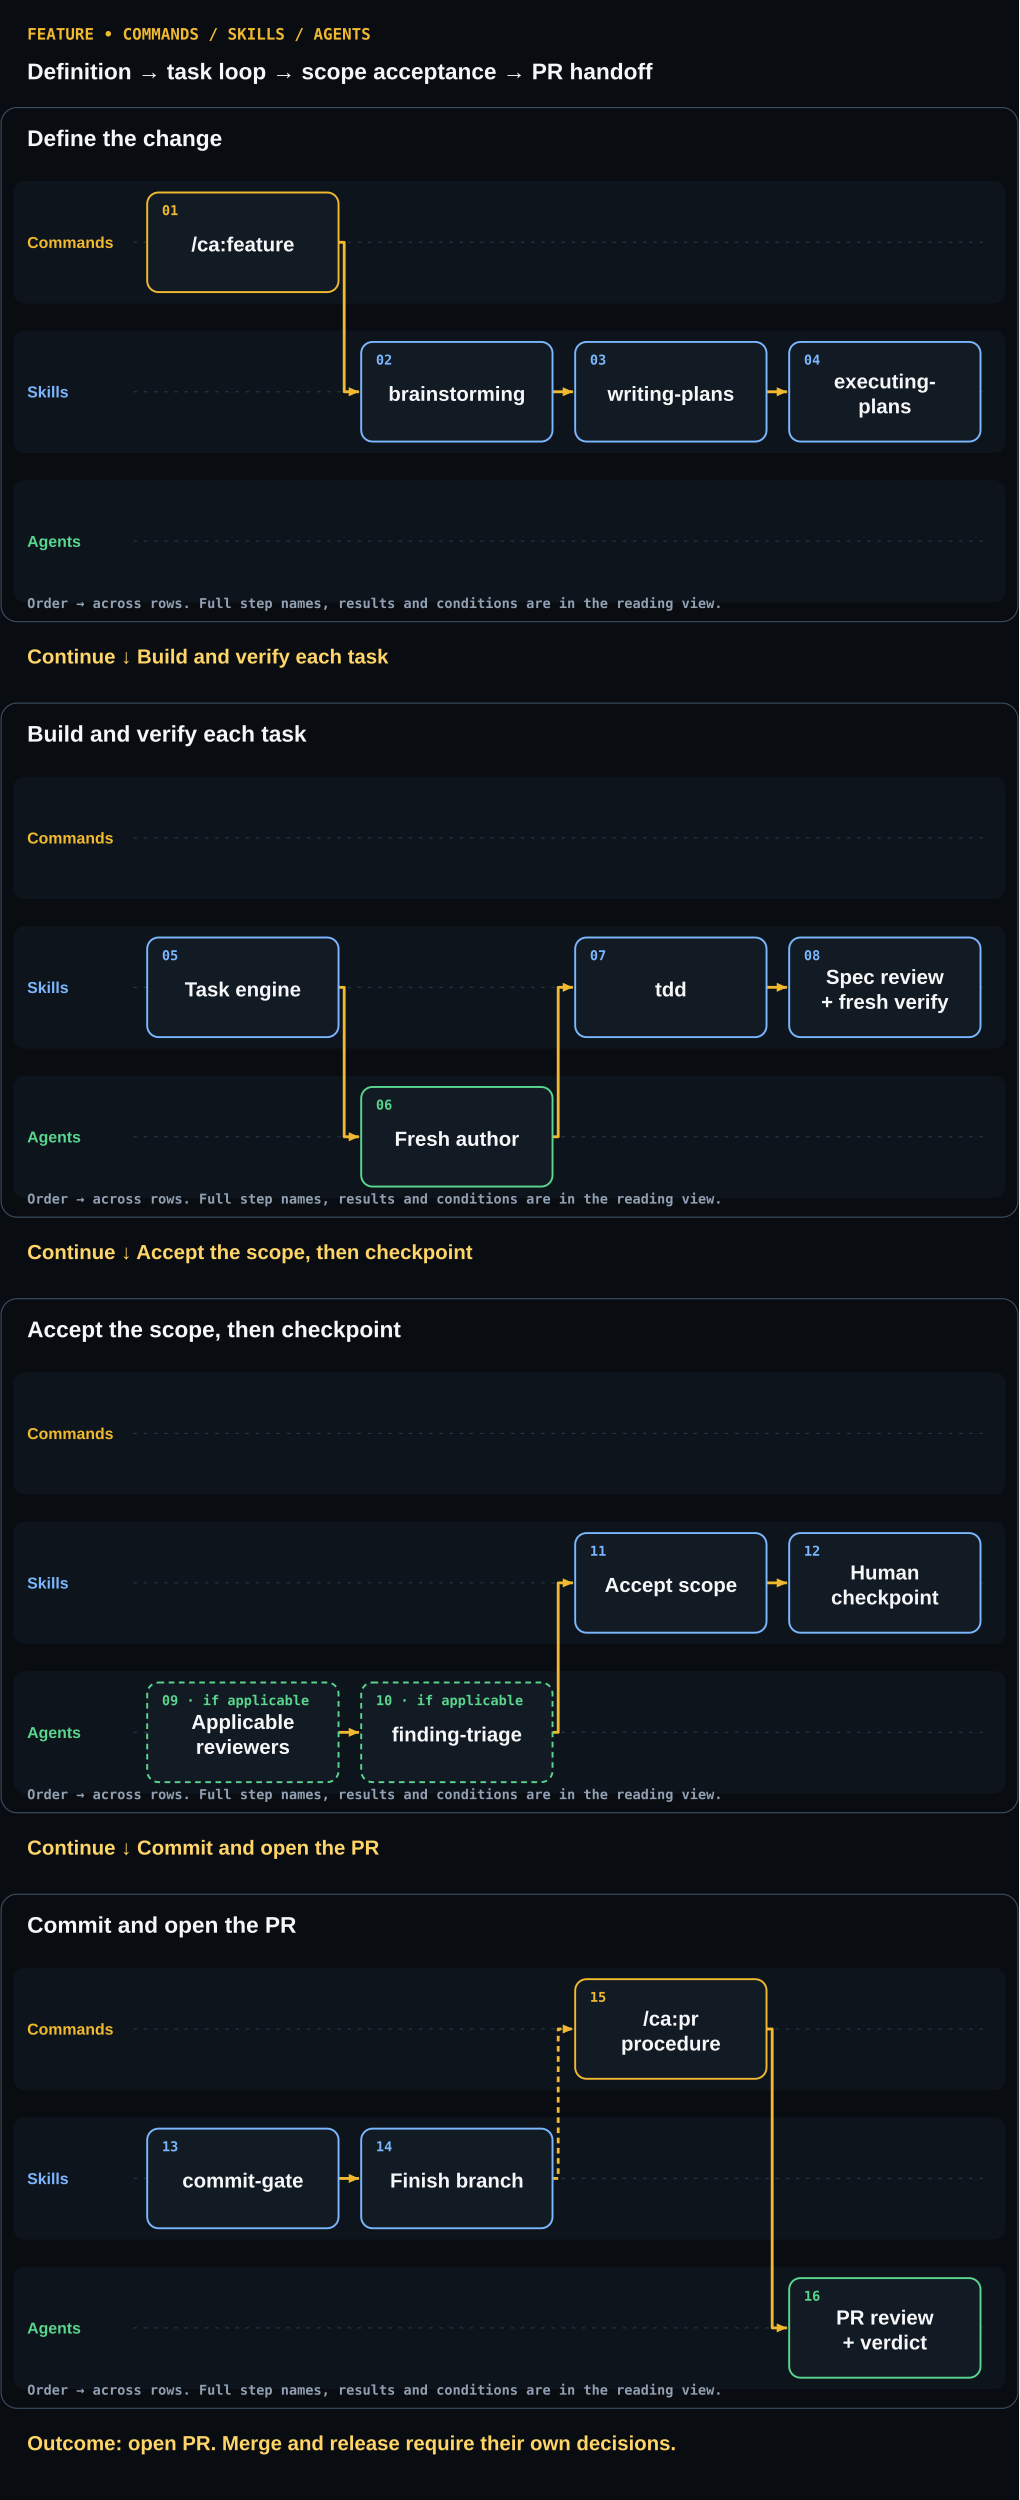
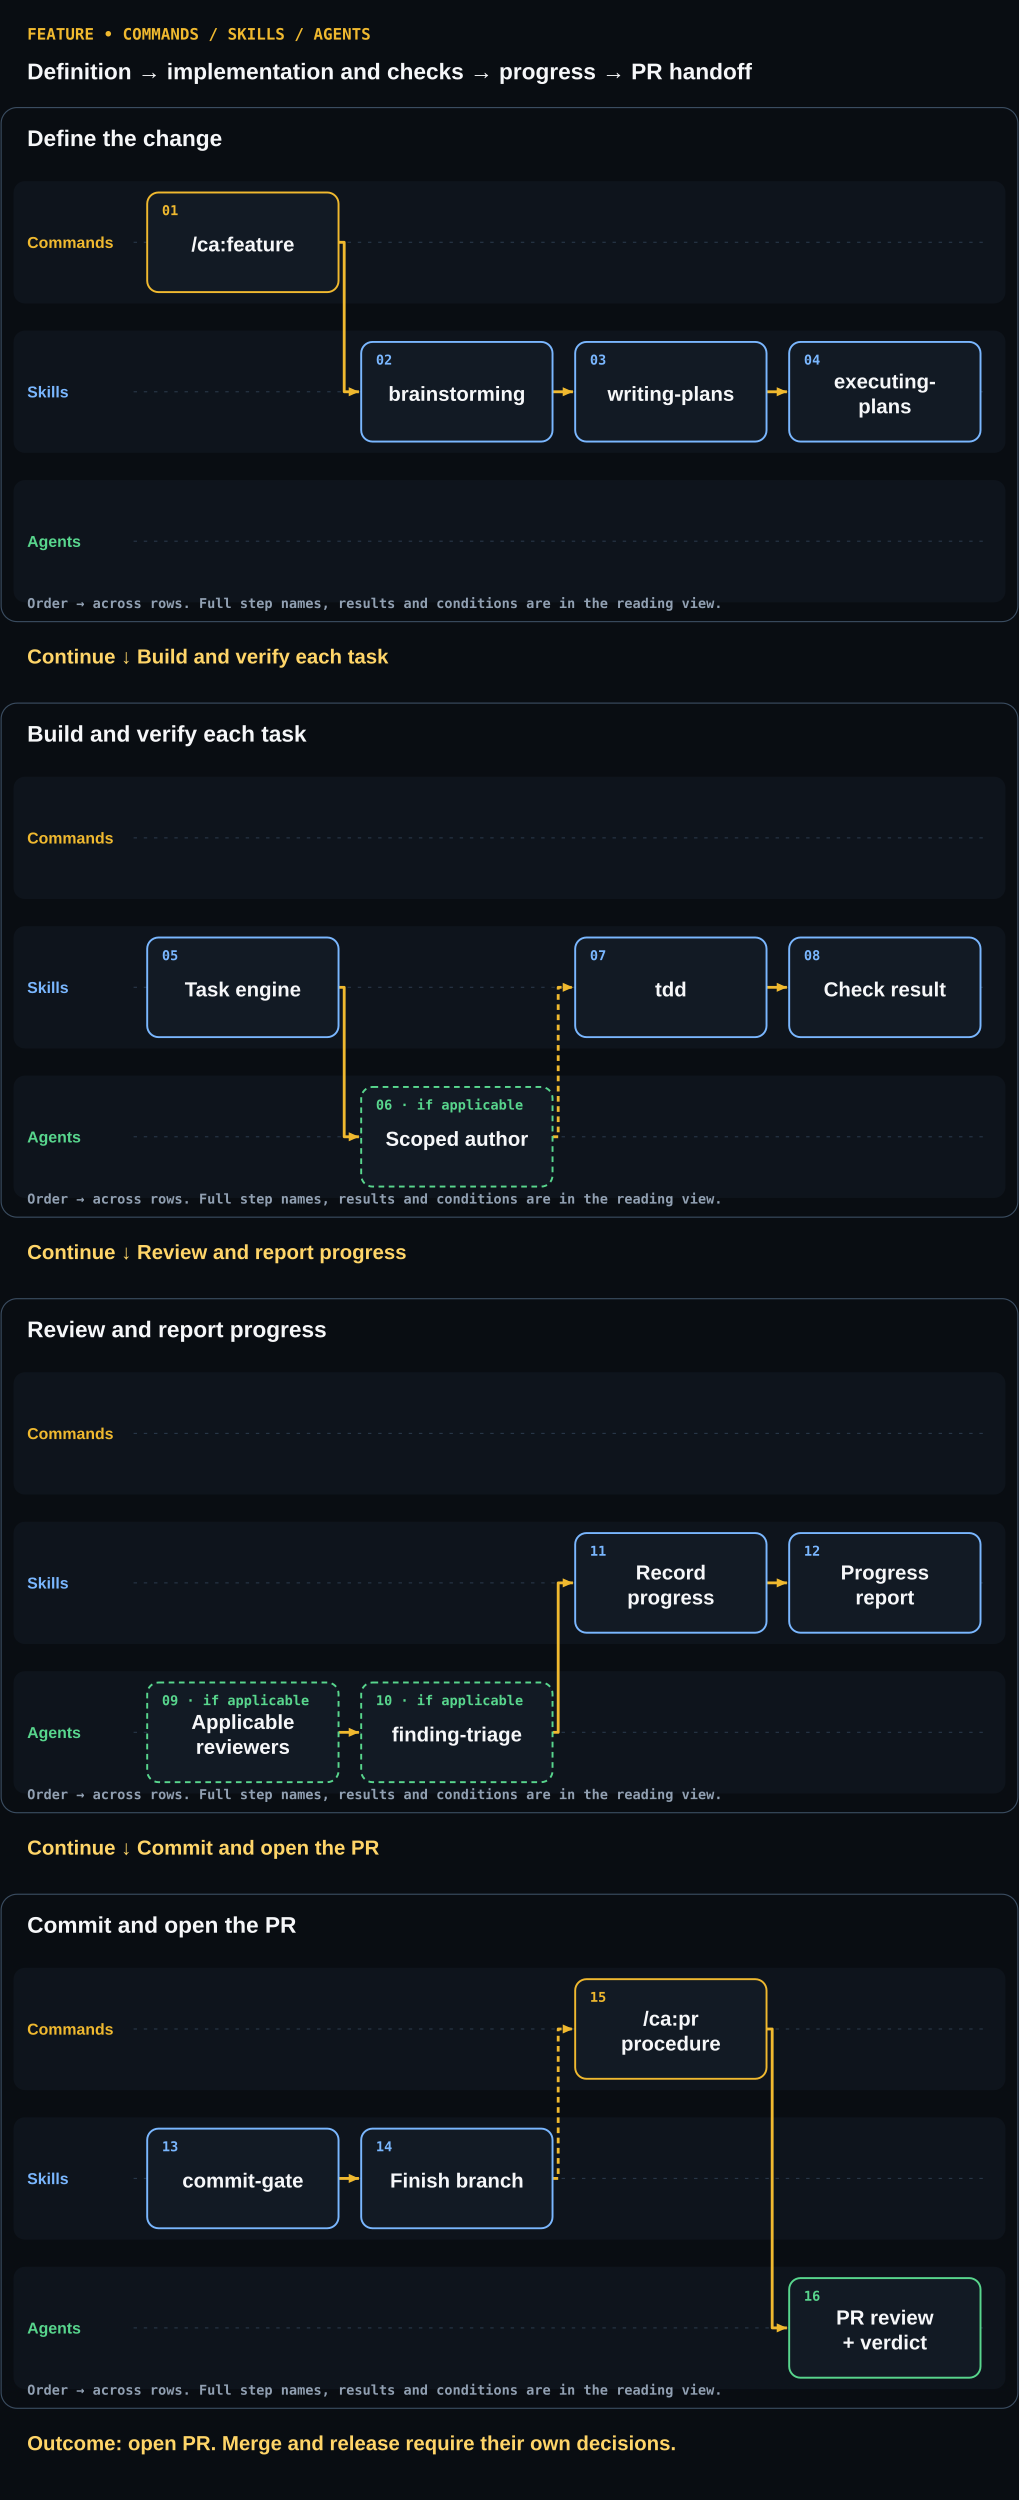
<svg xmlns="http://www.w3.org/2000/svg" viewBox="0 0 900 2208" role="img" data-diagram-system="ca-v2" data-execution-map="feature">
  <rect width="900" height="2208" fill="#090d12" />
  <text x="24" y="35" font-family="JetBrains Mono Variable, Consolas, Cascadia Mono, monospace" font-size="14" font-weight="600" fill="#f0b92f" text-anchor="start" data-max-width="852">FEATURE • COMMANDS / SKILLS / AGENTS</text>
-   <text x="24" y="70" font-family="Manrope Variable, Segoe UI, Arial, sans-serif" font-size="20" font-weight="650" fill="#f6f7f9" text-anchor="start" data-max-width="852">Definition → task loop → scope acceptance → PR handoff</text>
+   <text x="24" y="70" font-family="Manrope Variable, Segoe UI, Arial, sans-serif" font-size="20" font-weight="650" fill="#f6f7f9" text-anchor="start" data-max-width="852">Definition → implementation and checks → progress → PR handoff</text>
  <svg x="0" y="94" width="900" height="456" viewBox="0 0 900 456" role="img" data-diagram-system="ca-v2" data-execution-chapter="define">
    <defs>
      <marker id="asset-feature-define-arrow" markerUnits="userSpaceOnUse" viewBox="0 0 9 8" markerWidth="9" markerHeight="8" refX="9" refY="4" orient="auto">
        <path d="M0 0L9 4L0 8Z" fill="#f0b92f" />
      </marker>
    </defs>
    <rect x="1" y="1" width="898" height="454" rx="14" fill="#090d12" stroke="#3a4c60" />
    <text x="24" y="35" font-family="Manrope Variable, Segoe UI, Arial, sans-serif" font-size="20" font-weight="650" fill="#f6f7f9" text-anchor="start" data-max-width="760">Define the change</text>
    <rect x="12" y="66" width="876" height="108" rx="10" fill="#0e141c" />
    <path d="M118 120H874" fill="none" stroke="#273647" stroke-dasharray="3 6" />
    <text x="24" y="125" font-family="Manrope Variable, Segoe UI, Arial, sans-serif" font-size="14" font-weight="650" fill="#f0b92f" text-anchor="start" data-max-width="91">Commands</text>
    <rect x="12" y="198" width="876" height="108" rx="10" fill="#0e141c" />
    <path d="M118 252H874" fill="none" stroke="#273647" stroke-dasharray="3 6" />
    <text x="24" y="257" font-family="Manrope Variable, Segoe UI, Arial, sans-serif" font-size="14" font-weight="650" fill="#7ab7ff" text-anchor="start" data-max-width="91">Skills</text>
    <rect x="12" y="330" width="876" height="108" rx="10" fill="#0e141c" />
    <path d="M118 384H874" fill="none" stroke="#273647" stroke-dasharray="3 6" />
    <text x="24" y="389" font-family="Manrope Variable, Segoe UI, Arial, sans-serif" font-size="14" font-weight="650" fill="#58d68d" text-anchor="start" data-max-width="91">Agents</text>
    <path data-map-edge="entry:spec" data-relation="sequence" d="M299 120H304V252H317" fill="none" stroke="#f0b92f" stroke-width="2.5" stroke-linejoin="round" marker-end="url(#asset-feature-define-arrow)" />
    <path data-map-edge="spec:plan" data-relation="sequence" d="M488 252H493V252H506" fill="none" stroke="#f0b92f" stroke-width="2.5" stroke-linejoin="round" marker-end="url(#asset-feature-define-arrow)" />
    <path data-map-edge="plan:batch" data-relation="sequence" d="M677 252H682V252H695" fill="none" stroke="#f0b92f" stroke-width="2.5" stroke-linejoin="round" marker-end="url(#asset-feature-define-arrow)" />
    <g data-map-node="entry" data-role="command">
      <rect x="130" y="76" width="169" height="88" rx="10" fill="#121a24" stroke="#f0b92f" stroke-width="1.7" />
      <text x="143" y="96" font-family="JetBrains Mono Variable, Consolas, Cascadia Mono, monospace" font-size="12" font-weight="600" fill="#f0b92f" text-anchor="start" data-max-width="147" data-label-kind="annotation">01</text>
      <text x="214.5" y="128" font-family="Manrope Variable, Segoe UI, Arial, sans-serif" font-size="18" font-weight="650" fill="#f6f7f9" text-anchor="middle" data-max-width="153">/ca:feature</text>
    </g>
    <g data-map-node="spec" data-role="skill">
      <rect x="319" y="208" width="169" height="88" rx="10" fill="#121a24" stroke="#7ab7ff" stroke-width="1.7" />
      <text x="332" y="228" font-family="JetBrains Mono Variable, Consolas, Cascadia Mono, monospace" font-size="12" font-weight="600" fill="#7ab7ff" text-anchor="start" data-max-width="147" data-label-kind="annotation">02</text>
      <text x="403.5" y="260" font-family="Manrope Variable, Segoe UI, Arial, sans-serif" font-size="18" font-weight="650" fill="#f6f7f9" text-anchor="middle" data-max-width="153">brainstorming</text>
    </g>
    <g data-map-node="plan" data-role="skill">
      <rect x="508" y="208" width="169" height="88" rx="10" fill="#121a24" stroke="#7ab7ff" stroke-width="1.7" />
      <text x="521" y="228" font-family="JetBrains Mono Variable, Consolas, Cascadia Mono, monospace" font-size="12" font-weight="600" fill="#7ab7ff" text-anchor="start" data-max-width="147" data-label-kind="annotation">03</text>
      <text x="592.5" y="260" font-family="Manrope Variable, Segoe UI, Arial, sans-serif" font-size="18" font-weight="650" fill="#f6f7f9" text-anchor="middle" data-max-width="153">writing-plans</text>
    </g>
    <g data-map-node="batch" data-role="skill">
      <rect x="697" y="208" width="169" height="88" rx="10" fill="#121a24" stroke="#7ab7ff" stroke-width="1.7" />
      <text x="710" y="228" font-family="JetBrains Mono Variable, Consolas, Cascadia Mono, monospace" font-size="12" font-weight="600" fill="#7ab7ff" text-anchor="start" data-max-width="147" data-label-kind="annotation">04</text>
      <text x="781.5" y="249" font-family="Manrope Variable, Segoe UI, Arial, sans-serif" font-size="18" font-weight="650" fill="#f6f7f9" text-anchor="middle" data-max-width="153">executing-</text>
      <text x="781.5" y="271" font-family="Manrope Variable, Segoe UI, Arial, sans-serif" font-size="18" font-weight="650" fill="#f6f7f9" text-anchor="middle" data-max-width="153">plans</text>
    </g>
    <text x="24" y="443" font-family="JetBrains Mono Variable, Consolas, Cascadia Mono, monospace" font-size="12" font-weight="600" fill="#91a0b2" text-anchor="start" data-max-width="852" data-label-kind="annotation">Order → across rows. Full step names, results and conditions are in the reading view.</text>
  </svg>
  <text x="24" y="586" font-family="Manrope Variable, Segoe UI, Arial, sans-serif" font-size="18" font-weight="650" fill="#ffd568" text-anchor="start" data-max-width="852">Continue ↓ Build and verify each task</text>
  <svg x="0" y="620" width="900" height="456" viewBox="0 0 900 456" role="img" data-diagram-system="ca-v2" data-execution-chapter="task">
    <defs>
      <marker id="asset-feature-task-arrow" markerUnits="userSpaceOnUse" viewBox="0 0 9 8" markerWidth="9" markerHeight="8" refX="9" refY="4" orient="auto">
        <path d="M0 0L9 4L0 8Z" fill="#f0b92f" />
      </marker>
    </defs>
    <rect x="1" y="1" width="898" height="454" rx="14" fill="#090d12" stroke="#3a4c60" />
    <text x="24" y="35" font-family="Manrope Variable, Segoe UI, Arial, sans-serif" font-size="20" font-weight="650" fill="#f6f7f9" text-anchor="start" data-max-width="760">Build and verify each task</text>
    <rect x="12" y="66" width="876" height="108" rx="10" fill="#0e141c" />
    <path d="M118 120H874" fill="none" stroke="#273647" stroke-dasharray="3 6" />
    <text x="24" y="125" font-family="Manrope Variable, Segoe UI, Arial, sans-serif" font-size="14" font-weight="650" fill="#f0b92f" text-anchor="start" data-max-width="91">Commands</text>
    <rect x="12" y="198" width="876" height="108" rx="10" fill="#0e141c" />
    <path d="M118 252H874" fill="none" stroke="#273647" stroke-dasharray="3 6" />
    <text x="24" y="257" font-family="Manrope Variable, Segoe UI, Arial, sans-serif" font-size="14" font-weight="650" fill="#7ab7ff" text-anchor="start" data-max-width="91">Skills</text>
    <rect x="12" y="330" width="876" height="108" rx="10" fill="#0e141c" />
    <path d="M118 384H874" fill="none" stroke="#273647" stroke-dasharray="3 6" />
    <text x="24" y="389" font-family="Manrope Variable, Segoe UI, Arial, sans-serif" font-size="14" font-weight="650" fill="#58d68d" text-anchor="start" data-max-width="91">Agents</text>
    <path data-map-edge="task-select:author" data-relation="dispatch" d="M299 252H304V384H317" fill="none" stroke="#f0b92f" stroke-width="2.5" stroke-linejoin="round" marker-end="url(#asset-feature-task-arrow)" />
-     <path data-map-edge="author:tdd" data-relation="dispatch" d="M488 384H493V252H506" fill="none" stroke="#f0b92f" stroke-width="2.5" stroke-linejoin="round" marker-end="url(#asset-feature-task-arrow)" />
+     <path data-map-edge="author:tdd" data-relation="reuse" d="M488 384H493V252H506" fill="none" stroke="#f0b92f" stroke-width="2.5" stroke-linejoin="round" stroke-dasharray="5 4" marker-end="url(#asset-feature-task-arrow)" />
    <path data-map-edge="tdd:task-proof" data-relation="return" d="M677 252H682V252H695" fill="none" stroke="#f0b92f" stroke-width="2.5" stroke-linejoin="round" marker-end="url(#asset-feature-task-arrow)" />
    <g data-map-node="task-select" data-role="skill">
      <rect x="130" y="208" width="169" height="88" rx="10" fill="#121a24" stroke="#7ab7ff" stroke-width="1.7" />
      <text x="143" y="228" font-family="JetBrains Mono Variable, Consolas, Cascadia Mono, monospace" font-size="12" font-weight="600" fill="#7ab7ff" text-anchor="start" data-max-width="147" data-label-kind="annotation">05</text>
      <text x="214.5" y="260" font-family="Manrope Variable, Segoe UI, Arial, sans-serif" font-size="18" font-weight="650" fill="#f6f7f9" text-anchor="middle" data-max-width="153">Task engine</text>
    </g>
    <g data-map-node="author" data-role="agent">
-       <rect x="319" y="340" width="169" height="88" rx="10" fill="#121a24" stroke="#58d68d" stroke-width="1.7" />
-       <text x="332" y="360" font-family="JetBrains Mono Variable, Consolas, Cascadia Mono, monospace" font-size="12" font-weight="600" fill="#58d68d" text-anchor="start" data-max-width="147" data-label-kind="annotation">06</text>
-       <text x="403.5" y="392" font-family="Manrope Variable, Segoe UI, Arial, sans-serif" font-size="18" font-weight="650" fill="#f6f7f9" text-anchor="middle" data-max-width="153">Fresh author</text>
+       <rect x="319" y="340" width="169" height="88" rx="10" fill="#121a24" stroke="#58d68d" stroke-width="1.7" stroke-dasharray="5 4" />
+       <text x="332" y="360" font-family="JetBrains Mono Variable, Consolas, Cascadia Mono, monospace" font-size="12" font-weight="600" fill="#58d68d" text-anchor="start" data-max-width="147" data-label-kind="annotation">06 · if applicable</text>
+       <text x="403.5" y="392" font-family="Manrope Variable, Segoe UI, Arial, sans-serif" font-size="18" font-weight="650" fill="#f6f7f9" text-anchor="middle" data-max-width="153">Scoped author</text>
    </g>
    <g data-map-node="tdd" data-role="skill">
      <rect x="508" y="208" width="169" height="88" rx="10" fill="#121a24" stroke="#7ab7ff" stroke-width="1.7" />
      <text x="521" y="228" font-family="JetBrains Mono Variable, Consolas, Cascadia Mono, monospace" font-size="12" font-weight="600" fill="#7ab7ff" text-anchor="start" data-max-width="147" data-label-kind="annotation">07</text>
      <text x="592.5" y="260" font-family="Manrope Variable, Segoe UI, Arial, sans-serif" font-size="18" font-weight="650" fill="#f6f7f9" text-anchor="middle" data-max-width="153">tdd</text>
    </g>
    <g data-map-node="task-proof" data-role="skill">
      <rect x="697" y="208" width="169" height="88" rx="10" fill="#121a24" stroke="#7ab7ff" stroke-width="1.7" />
      <text x="710" y="228" font-family="JetBrains Mono Variable, Consolas, Cascadia Mono, monospace" font-size="12" font-weight="600" fill="#7ab7ff" text-anchor="start" data-max-width="147" data-label-kind="annotation">08</text>
-       <text x="781.5" y="249" font-family="Manrope Variable, Segoe UI, Arial, sans-serif" font-size="18" font-weight="650" fill="#f6f7f9" text-anchor="middle" data-max-width="153">Spec review</text>
-       <text x="781.5" y="271" font-family="Manrope Variable, Segoe UI, Arial, sans-serif" font-size="18" font-weight="650" fill="#f6f7f9" text-anchor="middle" data-max-width="153">+ fresh verify</text>
+       <text x="781.5" y="260" font-family="Manrope Variable, Segoe UI, Arial, sans-serif" font-size="18" font-weight="650" fill="#f6f7f9" text-anchor="middle" data-max-width="153">Check result</text>
    </g>
    <text x="24" y="443" font-family="JetBrains Mono Variable, Consolas, Cascadia Mono, monospace" font-size="12" font-weight="600" fill="#91a0b2" text-anchor="start" data-max-width="852" data-label-kind="annotation">Order → across rows. Full step names, results and conditions are in the reading view.</text>
  </svg>
-   <text x="24" y="1112" font-family="Manrope Variable, Segoe UI, Arial, sans-serif" font-size="18" font-weight="650" fill="#ffd568" text-anchor="start" data-max-width="852">Continue ↓ Accept the scope, then checkpoint</text>
+   <text x="24" y="1112" font-family="Manrope Variable, Segoe UI, Arial, sans-serif" font-size="18" font-weight="650" fill="#ffd568" text-anchor="start" data-max-width="852">Continue ↓ Review and report progress</text>
  <svg x="0" y="1146" width="900" height="456" viewBox="0 0 900 456" role="img" data-diagram-system="ca-v2" data-execution-chapter="accept">
    <defs>
      <marker id="asset-feature-accept-arrow" markerUnits="userSpaceOnUse" viewBox="0 0 9 8" markerWidth="9" markerHeight="8" refX="9" refY="4" orient="auto">
        <path d="M0 0L9 4L0 8Z" fill="#f0b92f" />
      </marker>
    </defs>
    <rect x="1" y="1" width="898" height="454" rx="14" fill="#090d12" stroke="#3a4c60" />
-     <text x="24" y="35" font-family="Manrope Variable, Segoe UI, Arial, sans-serif" font-size="20" font-weight="650" fill="#f6f7f9" text-anchor="start" data-max-width="760">Accept the scope, then checkpoint</text>
+     <text x="24" y="35" font-family="Manrope Variable, Segoe UI, Arial, sans-serif" font-size="20" font-weight="650" fill="#f6f7f9" text-anchor="start" data-max-width="760">Review and report progress</text>
    <rect x="12" y="66" width="876" height="108" rx="10" fill="#0e141c" />
    <path d="M118 120H874" fill="none" stroke="#273647" stroke-dasharray="3 6" />
    <text x="24" y="125" font-family="Manrope Variable, Segoe UI, Arial, sans-serif" font-size="14" font-weight="650" fill="#f0b92f" text-anchor="start" data-max-width="91">Commands</text>
    <rect x="12" y="198" width="876" height="108" rx="10" fill="#0e141c" />
    <path d="M118 252H874" fill="none" stroke="#273647" stroke-dasharray="3 6" />
    <text x="24" y="257" font-family="Manrope Variable, Segoe UI, Arial, sans-serif" font-size="14" font-weight="650" fill="#7ab7ff" text-anchor="start" data-max-width="91">Skills</text>
    <rect x="12" y="330" width="876" height="108" rx="10" fill="#0e141c" />
    <path d="M118 384H874" fill="none" stroke="#273647" stroke-dasharray="3 6" />
    <text x="24" y="389" font-family="Manrope Variable, Segoe UI, Arial, sans-serif" font-size="14" font-weight="650" fill="#58d68d" text-anchor="start" data-max-width="91">Agents</text>
    <path data-map-edge="quality:triage" data-relation="sequence" d="M299 384H304V384H317" fill="none" stroke="#f0b92f" stroke-width="2.5" stroke-linejoin="round" marker-end="url(#asset-feature-accept-arrow)" />
    <path data-map-edge="triage:accept-scope" data-relation="return" d="M488 384H493V252H506" fill="none" stroke="#f0b92f" stroke-width="2.5" stroke-linejoin="round" marker-end="url(#asset-feature-accept-arrow)" />
    <path data-map-edge="accept-scope:checkpoint" data-relation="return" d="M677 252H682V252H695" fill="none" stroke="#f0b92f" stroke-width="2.5" stroke-linejoin="round" marker-end="url(#asset-feature-accept-arrow)" />
    <g data-map-node="quality" data-role="agent">
      <rect x="130" y="340" width="169" height="88" rx="10" fill="#121a24" stroke="#58d68d" stroke-width="1.7" stroke-dasharray="5 4" />
      <text x="143" y="360" font-family="JetBrains Mono Variable, Consolas, Cascadia Mono, monospace" font-size="12" font-weight="600" fill="#58d68d" text-anchor="start" data-max-width="147" data-label-kind="annotation">09 · if applicable</text>
      <text x="214.5" y="381" font-family="Manrope Variable, Segoe UI, Arial, sans-serif" font-size="18" font-weight="650" fill="#f6f7f9" text-anchor="middle" data-max-width="153">Applicable</text>
      <text x="214.5" y="403" font-family="Manrope Variable, Segoe UI, Arial, sans-serif" font-size="18" font-weight="650" fill="#f6f7f9" text-anchor="middle" data-max-width="153">reviewers</text>
    </g>
    <g data-map-node="triage" data-role="agent">
      <rect x="319" y="340" width="169" height="88" rx="10" fill="#121a24" stroke="#58d68d" stroke-width="1.7" stroke-dasharray="5 4" />
      <text x="332" y="360" font-family="JetBrains Mono Variable, Consolas, Cascadia Mono, monospace" font-size="12" font-weight="600" fill="#58d68d" text-anchor="start" data-max-width="147" data-label-kind="annotation">10 · if applicable</text>
      <text x="403.5" y="392" font-family="Manrope Variable, Segoe UI, Arial, sans-serif" font-size="18" font-weight="650" fill="#f6f7f9" text-anchor="middle" data-max-width="153">finding-triage</text>
    </g>
    <g data-map-node="accept-scope" data-role="skill">
      <rect x="508" y="208" width="169" height="88" rx="10" fill="#121a24" stroke="#7ab7ff" stroke-width="1.7" />
      <text x="521" y="228" font-family="JetBrains Mono Variable, Consolas, Cascadia Mono, monospace" font-size="12" font-weight="600" fill="#7ab7ff" text-anchor="start" data-max-width="147" data-label-kind="annotation">11</text>
-       <text x="592.5" y="260" font-family="Manrope Variable, Segoe UI, Arial, sans-serif" font-size="18" font-weight="650" fill="#f6f7f9" text-anchor="middle" data-max-width="153">Accept scope</text>
+       <text x="592.5" y="249" font-family="Manrope Variable, Segoe UI, Arial, sans-serif" font-size="18" font-weight="650" fill="#f6f7f9" text-anchor="middle" data-max-width="153">Record</text>
+       <text x="592.5" y="271" font-family="Manrope Variable, Segoe UI, Arial, sans-serif" font-size="18" font-weight="650" fill="#f6f7f9" text-anchor="middle" data-max-width="153">progress</text>
    </g>
    <g data-map-node="checkpoint" data-role="skill">
      <rect x="697" y="208" width="169" height="88" rx="10" fill="#121a24" stroke="#7ab7ff" stroke-width="1.7" />
      <text x="710" y="228" font-family="JetBrains Mono Variable, Consolas, Cascadia Mono, monospace" font-size="12" font-weight="600" fill="#7ab7ff" text-anchor="start" data-max-width="147" data-label-kind="annotation">12</text>
-       <text x="781.5" y="249" font-family="Manrope Variable, Segoe UI, Arial, sans-serif" font-size="18" font-weight="650" fill="#f6f7f9" text-anchor="middle" data-max-width="153">Human</text>
-       <text x="781.5" y="271" font-family="Manrope Variable, Segoe UI, Arial, sans-serif" font-size="18" font-weight="650" fill="#f6f7f9" text-anchor="middle" data-max-width="153">checkpoint</text>
+       <text x="781.5" y="249" font-family="Manrope Variable, Segoe UI, Arial, sans-serif" font-size="18" font-weight="650" fill="#f6f7f9" text-anchor="middle" data-max-width="153">Progress</text>
+       <text x="781.5" y="271" font-family="Manrope Variable, Segoe UI, Arial, sans-serif" font-size="18" font-weight="650" fill="#f6f7f9" text-anchor="middle" data-max-width="153">report</text>
    </g>
    <text x="24" y="443" font-family="JetBrains Mono Variable, Consolas, Cascadia Mono, monospace" font-size="12" font-weight="600" fill="#91a0b2" text-anchor="start" data-max-width="852" data-label-kind="annotation">Order → across rows. Full step names, results and conditions are in the reading view.</text>
  </svg>
  <text x="24" y="1638" font-family="Manrope Variable, Segoe UI, Arial, sans-serif" font-size="18" font-weight="650" fill="#ffd568" text-anchor="start" data-max-width="852">Continue ↓ Commit and open the PR</text>
  <svg x="0" y="1672" width="900" height="456" viewBox="0 0 900 456" role="img" data-diagram-system="ca-v2" data-execution-chapter="deliver">
    <defs>
      <marker id="asset-feature-deliver-arrow" markerUnits="userSpaceOnUse" viewBox="0 0 9 8" markerWidth="9" markerHeight="8" refX="9" refY="4" orient="auto">
        <path d="M0 0L9 4L0 8Z" fill="#f0b92f" />
      </marker>
    </defs>
    <rect x="1" y="1" width="898" height="454" rx="14" fill="#090d12" stroke="#3a4c60" />
    <text x="24" y="35" font-family="Manrope Variable, Segoe UI, Arial, sans-serif" font-size="20" font-weight="650" fill="#f6f7f9" text-anchor="start" data-max-width="760">Commit and open the PR</text>
    <rect x="12" y="66" width="876" height="108" rx="10" fill="#0e141c" />
    <path d="M118 120H874" fill="none" stroke="#273647" stroke-dasharray="3 6" />
    <text x="24" y="125" font-family="Manrope Variable, Segoe UI, Arial, sans-serif" font-size="14" font-weight="650" fill="#f0b92f" text-anchor="start" data-max-width="91">Commands</text>
    <rect x="12" y="198" width="876" height="108" rx="10" fill="#0e141c" />
    <path d="M118 252H874" fill="none" stroke="#273647" stroke-dasharray="3 6" />
    <text x="24" y="257" font-family="Manrope Variable, Segoe UI, Arial, sans-serif" font-size="14" font-weight="650" fill="#7ab7ff" text-anchor="start" data-max-width="91">Skills</text>
    <rect x="12" y="330" width="876" height="108" rx="10" fill="#0e141c" />
    <path d="M118 384H874" fill="none" stroke="#273647" stroke-dasharray="3 6" />
    <text x="24" y="389" font-family="Manrope Variable, Segoe UI, Arial, sans-serif" font-size="14" font-weight="650" fill="#58d68d" text-anchor="start" data-max-width="91">Agents</text>
    <path data-map-edge="commit:finish" data-relation="sequence" d="M299 252H304V252H317" fill="none" stroke="#f0b92f" stroke-width="2.5" stroke-linejoin="round" marker-end="url(#asset-feature-deliver-arrow)" />
    <path data-map-edge="finish:pr-contract" data-relation="reuse" d="M488 252H493V120H506" fill="none" stroke="#f0b92f" stroke-width="2.5" stroke-linejoin="round" stroke-dasharray="5 4" marker-end="url(#asset-feature-deliver-arrow)" />
    <path data-map-edge="pr-contract:pr-review" data-relation="dispatch" d="M677 120H682V384H695" fill="none" stroke="#f0b92f" stroke-width="2.5" stroke-linejoin="round" marker-end="url(#asset-feature-deliver-arrow)" />
    <g data-map-node="commit" data-role="skill">
      <rect x="130" y="208" width="169" height="88" rx="10" fill="#121a24" stroke="#7ab7ff" stroke-width="1.7" />
      <text x="143" y="228" font-family="JetBrains Mono Variable, Consolas, Cascadia Mono, monospace" font-size="12" font-weight="600" fill="#7ab7ff" text-anchor="start" data-max-width="147" data-label-kind="annotation">13</text>
      <text x="214.5" y="260" font-family="Manrope Variable, Segoe UI, Arial, sans-serif" font-size="18" font-weight="650" fill="#f6f7f9" text-anchor="middle" data-max-width="153">commit-gate</text>
    </g>
    <g data-map-node="finish" data-role="skill">
      <rect x="319" y="208" width="169" height="88" rx="10" fill="#121a24" stroke="#7ab7ff" stroke-width="1.7" />
      <text x="332" y="228" font-family="JetBrains Mono Variable, Consolas, Cascadia Mono, monospace" font-size="12" font-weight="600" fill="#7ab7ff" text-anchor="start" data-max-width="147" data-label-kind="annotation">14</text>
      <text x="403.5" y="260" font-family="Manrope Variable, Segoe UI, Arial, sans-serif" font-size="18" font-weight="650" fill="#f6f7f9" text-anchor="middle" data-max-width="153">Finish branch</text>
    </g>
    <g data-map-node="pr-contract" data-role="command">
      <rect x="508" y="76" width="169" height="88" rx="10" fill="#121a24" stroke="#f0b92f" stroke-width="1.7" />
      <text x="521" y="96" font-family="JetBrains Mono Variable, Consolas, Cascadia Mono, monospace" font-size="12" font-weight="600" fill="#f0b92f" text-anchor="start" data-max-width="147" data-label-kind="annotation">15</text>
      <text x="592.5" y="117" font-family="Manrope Variable, Segoe UI, Arial, sans-serif" font-size="18" font-weight="650" fill="#f6f7f9" text-anchor="middle" data-max-width="153">/ca:pr</text>
      <text x="592.5" y="139" font-family="Manrope Variable, Segoe UI, Arial, sans-serif" font-size="18" font-weight="650" fill="#f6f7f9" text-anchor="middle" data-max-width="153">procedure</text>
    </g>
    <g data-map-node="pr-review" data-role="agent">
      <rect x="697" y="340" width="169" height="88" rx="10" fill="#121a24" stroke="#58d68d" stroke-width="1.7" />
      <text x="710" y="360" font-family="JetBrains Mono Variable, Consolas, Cascadia Mono, monospace" font-size="12" font-weight="600" fill="#58d68d" text-anchor="start" data-max-width="147" data-label-kind="annotation">16</text>
      <text x="781.5" y="381" font-family="Manrope Variable, Segoe UI, Arial, sans-serif" font-size="18" font-weight="650" fill="#f6f7f9" text-anchor="middle" data-max-width="153">PR review</text>
      <text x="781.5" y="403" font-family="Manrope Variable, Segoe UI, Arial, sans-serif" font-size="18" font-weight="650" fill="#f6f7f9" text-anchor="middle" data-max-width="153">+ verdict</text>
    </g>
    <text x="24" y="443" font-family="JetBrains Mono Variable, Consolas, Cascadia Mono, monospace" font-size="12" font-weight="600" fill="#91a0b2" text-anchor="start" data-max-width="852" data-label-kind="annotation">Order → across rows. Full step names, results and conditions are in the reading view.</text>
  </svg>
  <text x="24" y="2164" font-family="Manrope Variable, Segoe UI, Arial, sans-serif" font-size="18" font-weight="650" fill="#ffd568" text-anchor="start" data-max-width="852">Outcome: open PR. Merge and release require their own decisions.</text>
</svg>
